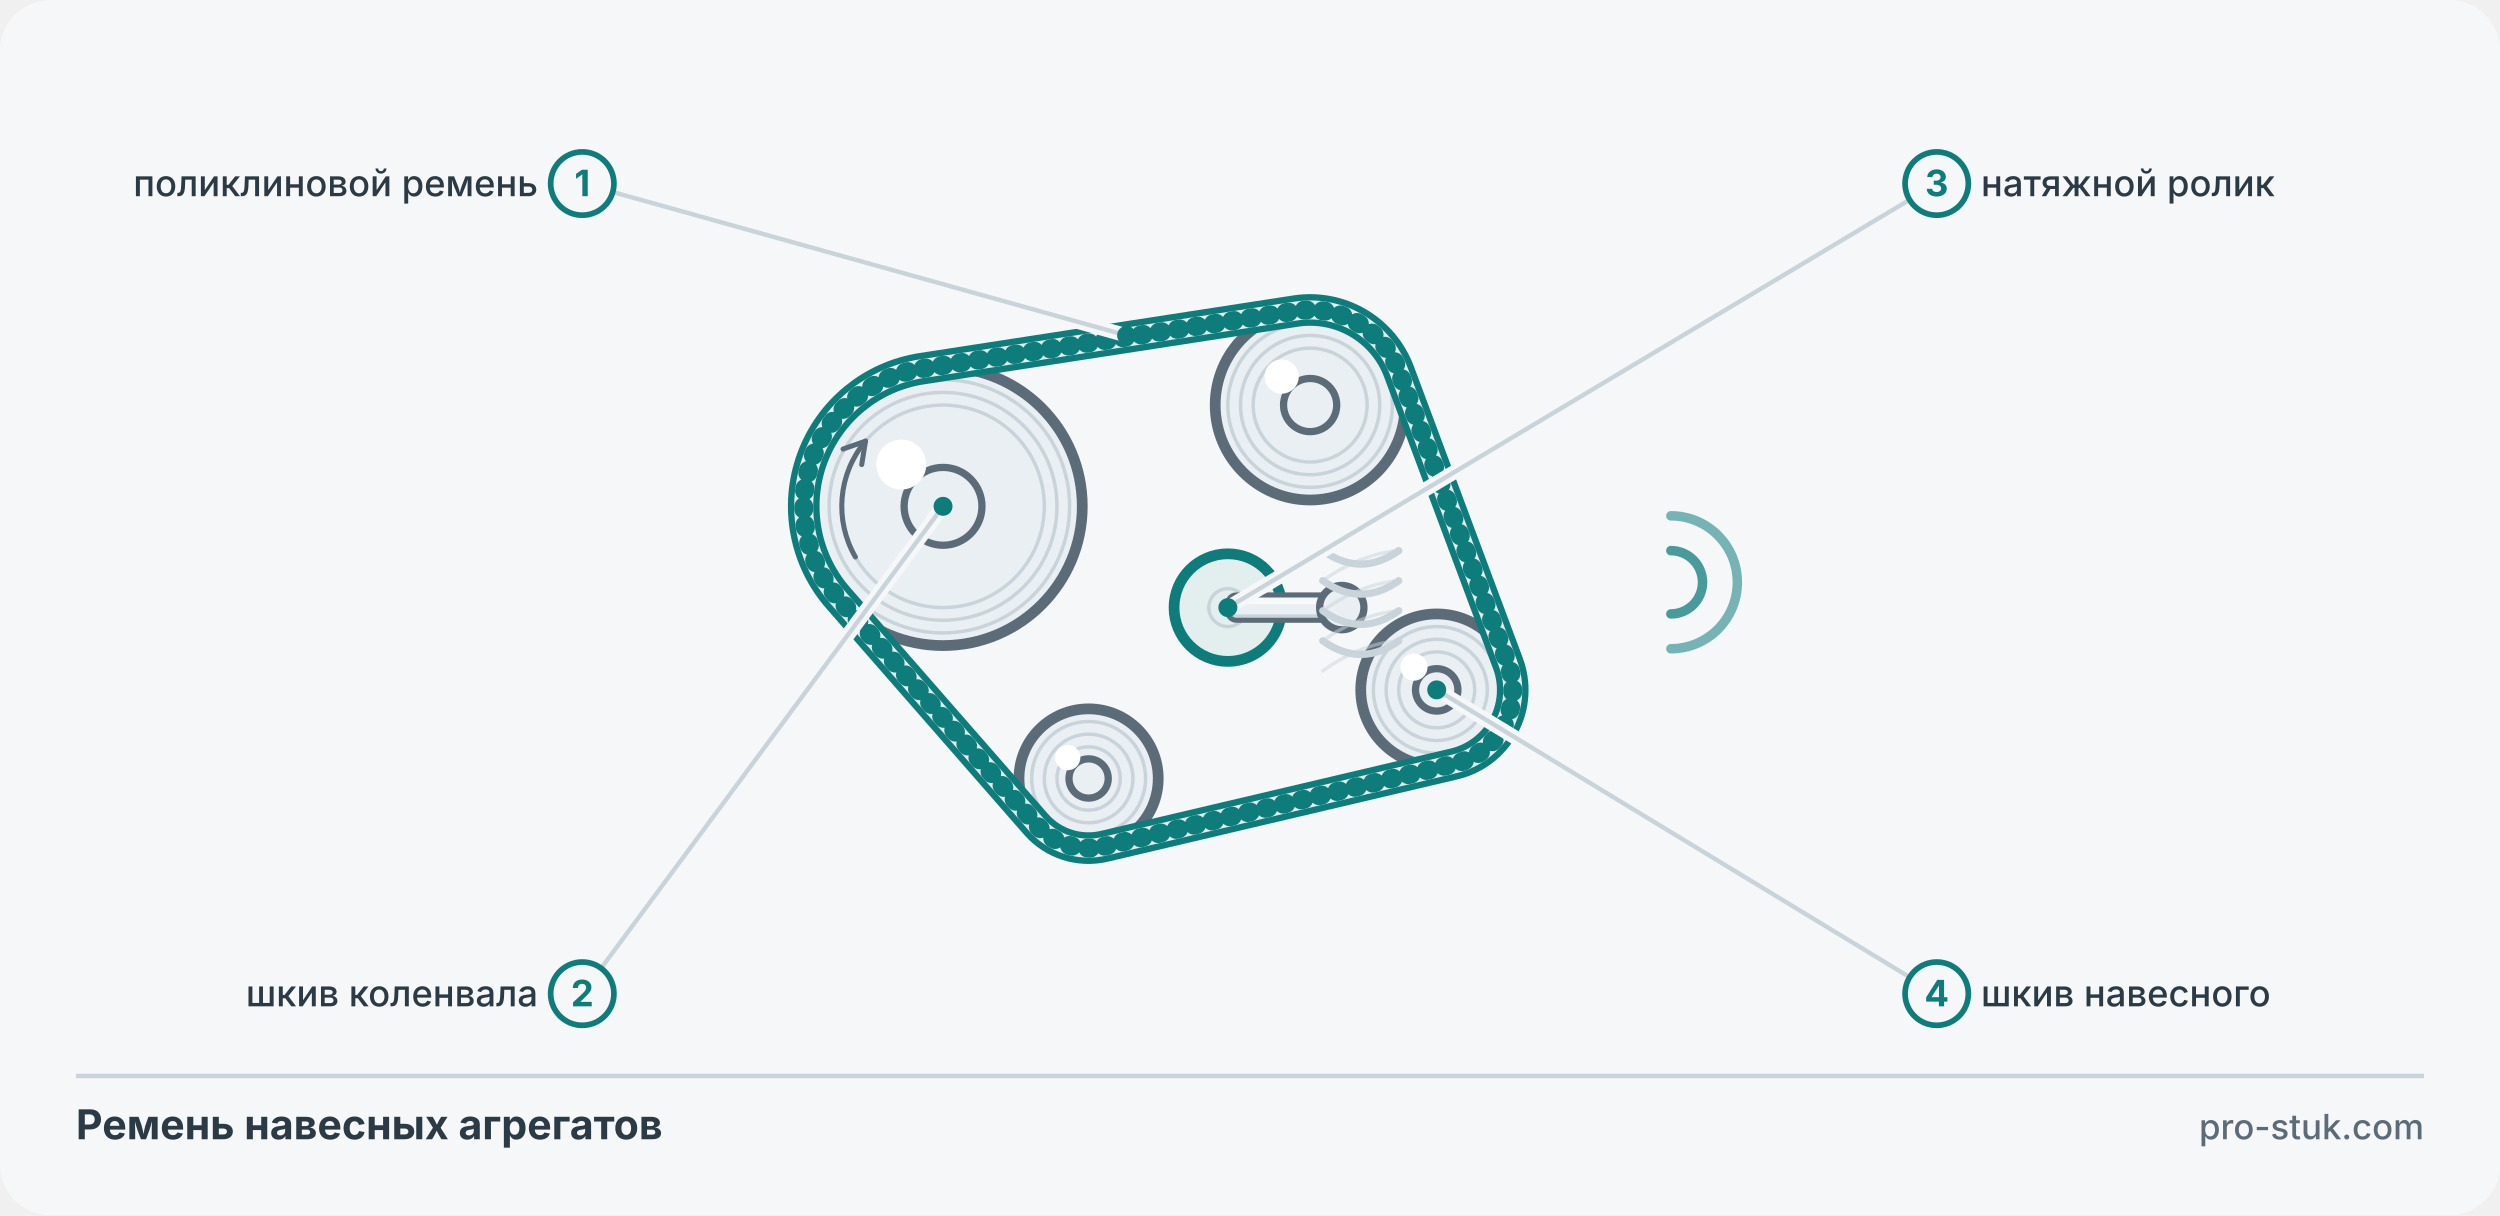
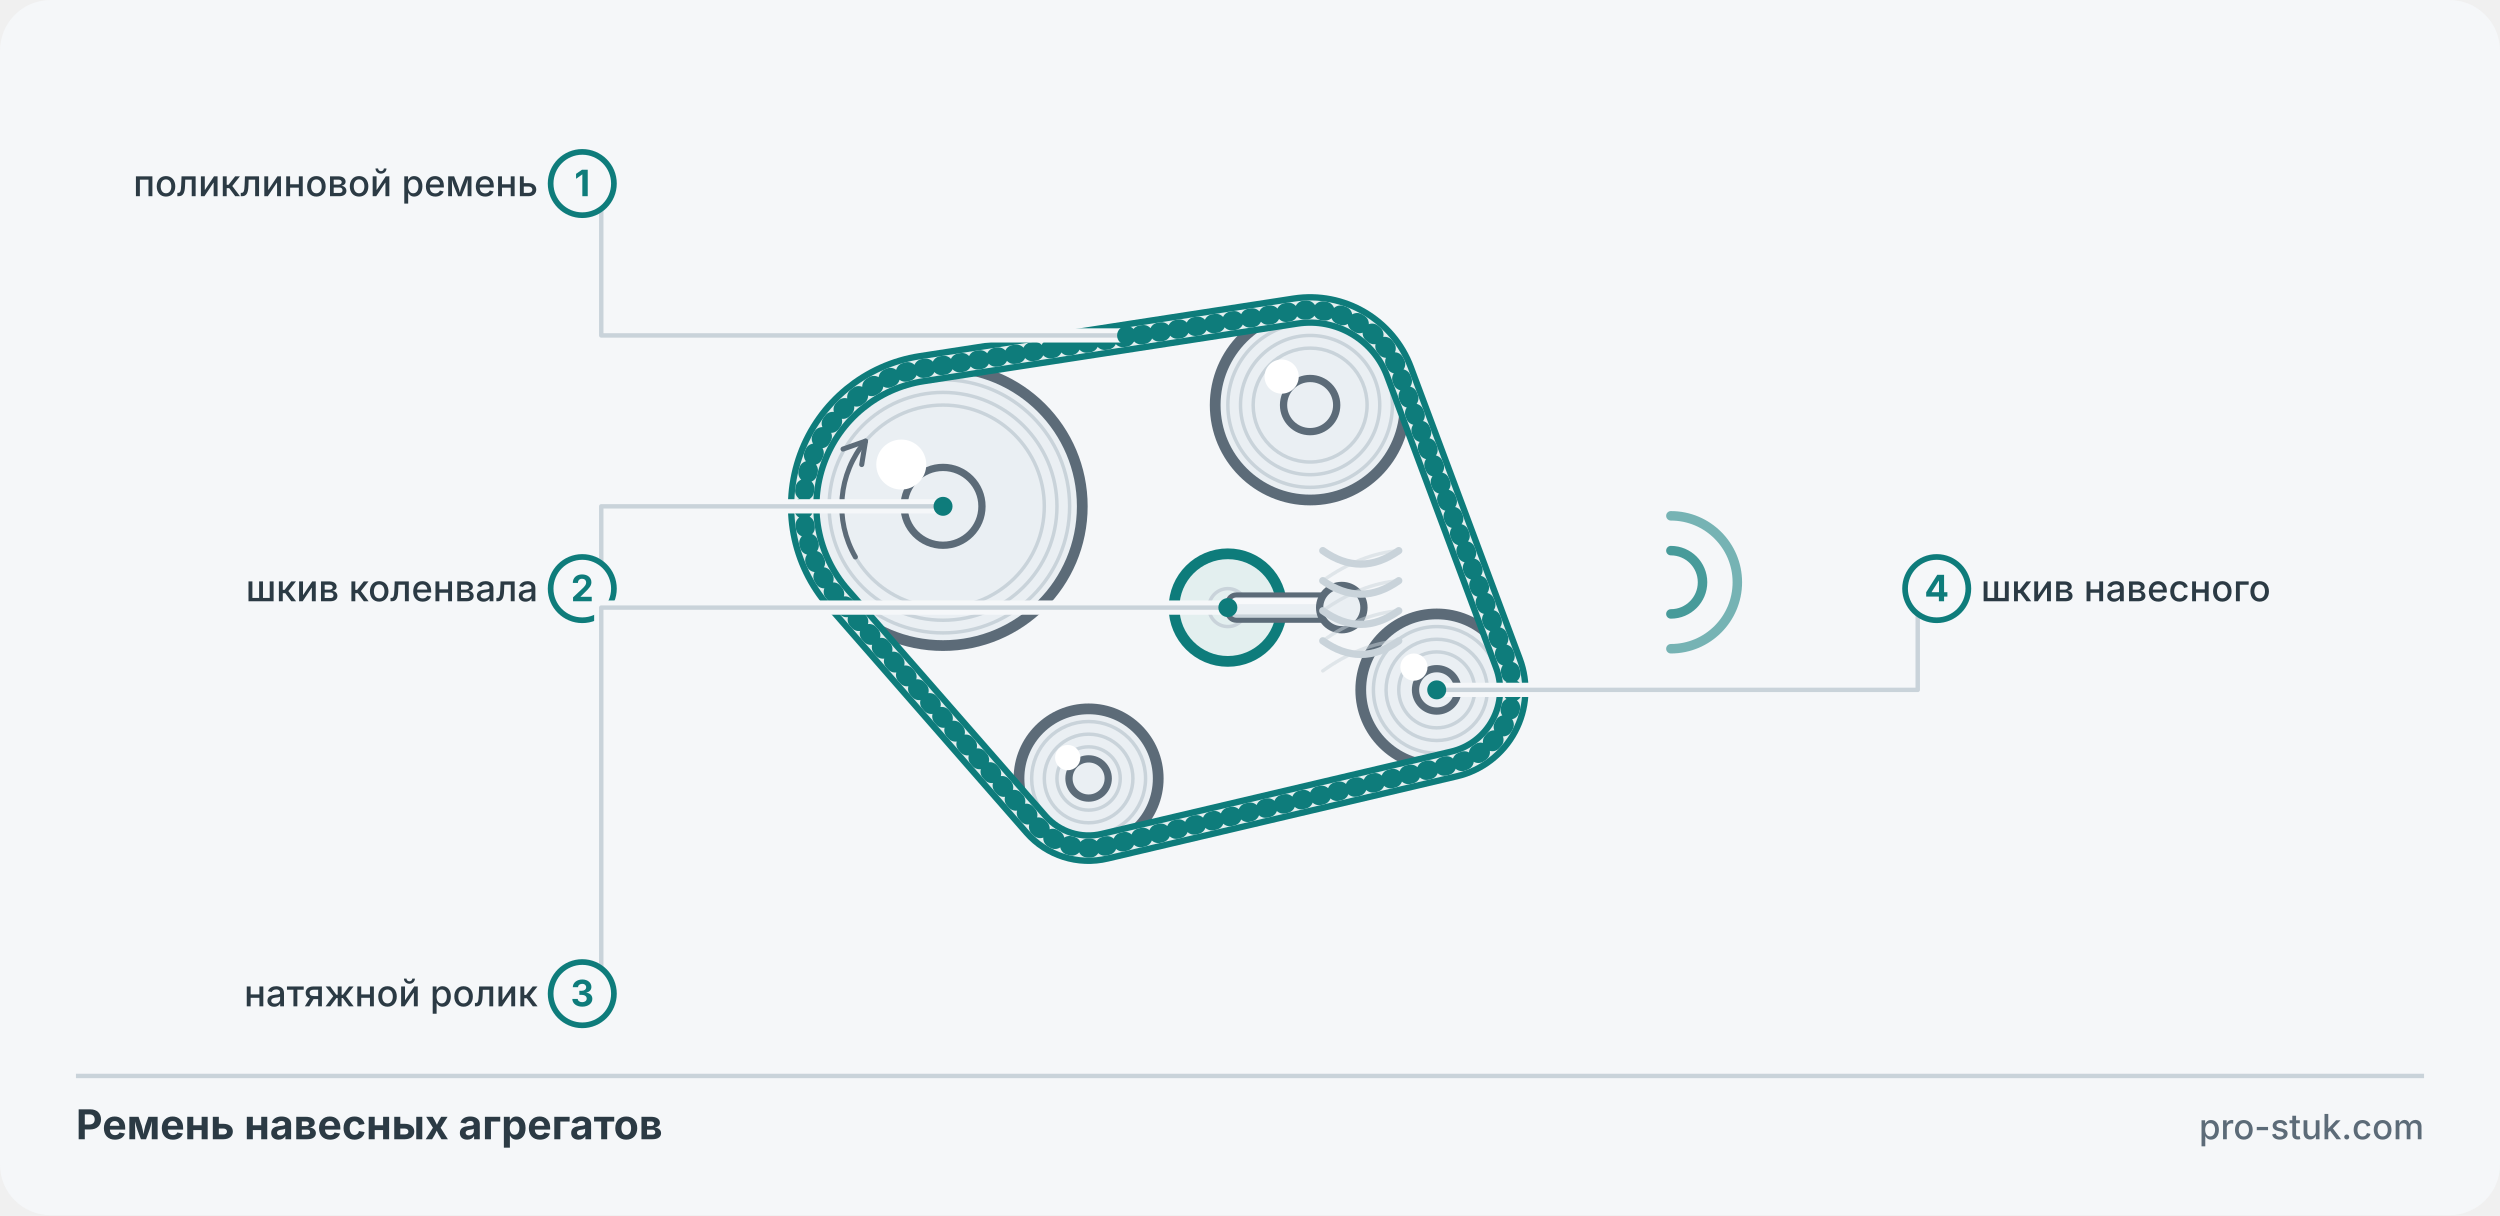
<svg xmlns="http://www.w3.org/2000/svg" viewBox="0 0 790 384" role="img" aria-label="Ремень навесных агрегатов">
  <defs>
    <pattern id="mRub" width="7" height="7" patternUnits="userSpaceOnUse">
      <path d="M0 7 L7 0 M-1 1 L1 -1 M6 8 L8 6" stroke="#C9D3DA" stroke-width="1" />
      <path d="M0 0 L7 7 M-1 6 L1 8 M6 -1 L8 1" stroke="#C9D3DA" stroke-width="1" />
    </pattern>
    <pattern id="mCer" width="8" height="8" patternUnits="userSpaceOnUse">
      <circle cx="2" cy="2" r="1.2" fill="#C9D3DA" />
      <circle cx="6" cy="6" r="1.2" fill="#C9D3DA" />
    </pattern>
    <pattern id="mFric" width="6" height="6" patternUnits="userSpaceOnUse">
      <circle cx="1.5" cy="1.5" r="0.9" fill="#0E7C7B" opacity="0.55" />
      <circle cx="4.5" cy="4.5" r="0.9" fill="#0E7C7B" opacity="0.55" />
      <circle cx="4.5" cy="1.5" r="0.6" fill="#0E7C7B" opacity="0.35" />
    </pattern>
    <pattern id="mMet" width="6" height="6" patternUnits="userSpaceOnUse" patternTransform="rotate(45)">
      <path d="M0 0 V6" stroke="#C9D3DA" stroke-width="1" />
    </pattern>
  </defs>
  <rect width="790" height="384" rx="16" fill="#F5F7F9" />
  <g id="hl" />
  <g transform="translate(198,66)">
    <g fill="none" stroke-linecap="round" stroke-linejoin="round">
      <circle cx="100.0" cy="94.0" r="44.0" stroke="#5C6B78" stroke-width="3.4" fill="#EAEFF3" />
      <circle cx="100.0" cy="94.0" r="40.0" stroke="#C9D3DA" stroke-width="1.1" fill="none" />
      <circle cx="100.0" cy="94.0" r="36.0" stroke="#C9D3DA" stroke-width="1.1" fill="none" />
      <circle cx="100.0" cy="94.0" r="32.0" stroke="#C9D3DA" stroke-width="1.1" fill="none" />
      <circle cx="100.0" cy="94.0" r="12.3" stroke="#5C6B78" stroke-width="2.3" fill="#EAEFF3" />
      <circle cx="86.8" cy="80.8" r="7.9" stroke="none" stroke-width="0" fill="#FFFFFF" />
      <circle cx="216.0" cy="62.0" r="30.0" stroke="#5C6B78" stroke-width="3.4" fill="#EAEFF3" />
      <circle cx="216.0" cy="62.0" r="26.0" stroke="#C9D3DA" stroke-width="1.1" fill="none" />
      <circle cx="216.0" cy="62.0" r="22.0" stroke="#C9D3DA" stroke-width="1.1" fill="none" />
      <circle cx="216.0" cy="62.0" r="18.0" stroke="#C9D3DA" stroke-width="1.1" fill="none" />
      <circle cx="216.0" cy="62.0" r="8.4" stroke="#5C6B78" stroke-width="2.3" fill="#EAEFF3" />
      <circle cx="207.0" cy="53.0" r="5.4" stroke="none" stroke-width="0" fill="#FFFFFF" />
      <circle cx="256.0" cy="152.0" r="24.0" stroke="#5C6B78" stroke-width="3.4" fill="#EAEFF3" />
      <circle cx="256.0" cy="152.0" r="20.0" stroke="#C9D3DA" stroke-width="1.1" fill="none" />
      <circle cx="256.0" cy="152.0" r="16.0" stroke="#C9D3DA" stroke-width="1.1" fill="none" />
      <circle cx="256.0" cy="152.0" r="12.0" stroke="#C9D3DA" stroke-width="1.1" fill="none" />
      <circle cx="256.0" cy="152.0" r="6.7" stroke="#5C6B78" stroke-width="2.3" fill="#EAEFF3" />
      <circle cx="248.8" cy="144.8" r="4.3" stroke="none" stroke-width="0" fill="#FFFFFF" />
      <circle cx="146.0" cy="180.0" r="22.0" stroke="#5C6B78" stroke-width="3.4" fill="#EAEFF3" />
      <circle cx="146.0" cy="180.0" r="18.0" stroke="#C9D3DA" stroke-width="1.1" fill="none" />
      <circle cx="146.0" cy="180.0" r="14.0" stroke="#C9D3DA" stroke-width="1.1" fill="none" />
      <circle cx="146.0" cy="180.0" r="10.0" stroke="#C9D3DA" stroke-width="1.1" fill="none" />
      <circle cx="146.0" cy="180.0" r="6.2" stroke="#5C6B78" stroke-width="2.3" fill="#EAEFF3" />
      <circle cx="139.4" cy="173.4" r="4.0" stroke="none" stroke-width="0" fill="#FFFFFF" />
      <path d="M 151.1 201.4 L 261.5 175.4 A 24.0 24.0 0 0 0 278.5 143.6 L 244.1 51.5 A 30.0 30.0 0 0 0 211.4 32.3 L 93.3 50.5 A 44.0 44.0 0 0 0 66.9 123.0 L 129.4 194.5 A 22.0 22.0 0 0 0 151.1 201.4 Z" stroke="#0E7C7B" stroke-width="10" fill="none" />
      <path d="M 151.1 201.4 L 261.5 175.4 A 24.0 24.0 0 0 0 278.5 143.6 L 244.1 51.5 A 30.0 30.0 0 0 0 211.4 32.3 L 93.3 50.5 A 44.0 44.0 0 0 0 66.9 123.0 L 129.4 194.5 A 22.0 22.0 0 0 0 151.1 201.4 Z" stroke="#E3EFEF" stroke-width="6" fill="none" />
      <path d="M 151.1 201.4 L 261.5 175.4 A 24.0 24.0 0 0 0 278.5 143.6 L 244.1 51.5 A 30.0 30.0 0 0 0 211.4 32.3 L 93.3 50.5 A 44.0 44.0 0 0 0 66.9 123.0 L 129.4 194.5 A 22.0 22.0 0 0 0 151.1 201.4 Z" stroke="#0E7C7B" stroke-width="6" stroke-dasharray="0.8 5" fill="none" />
      <circle cx="190.0" cy="126.0" r="17.0" stroke="#0E7C7B" stroke-width="3.4" fill="#E3EFEF" />
      <circle cx="190.0" cy="126.0" r="6.0" stroke="#C9D3DA" stroke-width="1.1" fill="none" />
      <rect x="190.0" y="122.0" width="36.0" height="8.0" rx="2.667" stroke="none" stroke-width="0" fill="#EAEFF3" />
      <rect x="190.0" y="123.1" width="36.0" height="1.8" fill="#FFFFFF" opacity="0.65" />
      <path d="M 190.0 128.7 L 226.0 128.7" stroke="#C9D3DA" stroke-width="1.1" />
      <rect x="190.0" y="122.0" width="36.0" height="8.0" rx="2.667" stroke="#5C6B78" stroke-width="1.6" fill="none" />
      <circle cx="226.0" cy="126.0" r="7.0" stroke="#5C6B78" stroke-width="2.3" fill="#EAEFF3" />
      <path d="M 220 108.0 Q 232 116.5 244 108.0" stroke="#C9D3DA" stroke-width="2.3" fill="none" />
      <path d="M 244 108.0 Q 232 109.0 220 117.5" stroke="#C9D3DA" stroke-width="1.1" fill="none" opacity="0.5" />
      <path d="M 220 117.5 Q 232 126.0 244 117.5" stroke="#C9D3DA" stroke-width="2.3" fill="none" />
      <path d="M 244 117.5 Q 232 118.5 220 127.0" stroke="#C9D3DA" stroke-width="1.1" fill="none" opacity="0.5" />
      <path d="M 220 127.0 Q 232 135.6 244 127.0" stroke="#C9D3DA" stroke-width="2.3" fill="none" />
      <path d="M 244 127.0 Q 232 128.0 220 136.5" stroke="#C9D3DA" stroke-width="1.1" fill="none" opacity="0.5" />
      <path d="M 220 136.5 Q 232 145.1 244 136.5" stroke="#C9D3DA" stroke-width="2.3" fill="none" />
      <path d="M 244 136.5 Q 232 137.4 220 146.0" stroke="#C9D3DA" stroke-width="1.1" fill="none" opacity="0.5" />
      <path d="M 72.3 110.0 A 32.0 32.0 0 0 1 75.5 73.4" stroke="#5C6B78" stroke-width="1.6" fill="none" />
      <path d="M 74.3 80.8 L 75.5 73.4 L 68.4 75.9" stroke="#5C6B78" stroke-width="1.6" fill="none" />
      <path d="M 330 108 A 10 10 0 0 1 330 128" stroke="#0E7C7B" stroke-width="3" opacity="0.75" />
      <path d="M 330 97 A 21 21 0 0 1 330 139" stroke="#0E7C7B" stroke-width="3" opacity="0.55" />
    </g>
  </g>
  <g fill="none" stroke-linecap="round" stroke-linejoin="round">
-     <path d="M 356.0 106.0 L 184.0 58.0" stroke="#F5F7F9" stroke-width="4.5" fill="none" />
-     <path d="M 356.0 106.0 L 184.0 58.0" stroke="#C9D3DA" stroke-width="1.4" fill="none" />
+     <path d="M 184.0 58.0 L 190.0 58.0 L 190.0 106.0 L 356.0 106.0" stroke="#F5F7F9" stroke-width="4.5" fill="none" />
+     <path d="M 184.0 58.0 L 190.0 58.0 L 190.0 106.0 L 356.0 106.0" stroke="#C9D3DA" stroke-width="1.4" fill="none" />
    <circle cx="356.0" cy="106.0" r="3" fill="#0E7C7B" />
    <circle cx="184" cy="58.0" r="10" fill="#F5F7F9" stroke="#0E7C7B" stroke-width="1.8" />
    <text x="184.0" y="62.0" font-family="Manrope, Inter, system-ui, -apple-system, Segoe UI, sans-serif" font-size="11.5" font-weight="700" fill="#0E7C7B" text-anchor="middle">1</text>
    <text x="170.0" y="62.0" font-family="Manrope, Inter, system-ui, -apple-system, Segoe UI, sans-serif" font-size="11.5" font-weight="500" fill="#2B3A44" text-anchor="end">поликлиновой ремень</text>
-     <path d="M 298.0 160.0 L 184.0 314.0" stroke="#F5F7F9" stroke-width="4.5" fill="none" />
-     <path d="M 298.0 160.0 L 184.0 314.0" stroke="#C9D3DA" stroke-width="1.4" fill="none" />
+     <path d="M 184.0 186.0 L 190.0 186.0 L 190.0 160.0 L 298.0 160.0" stroke="#F5F7F9" stroke-width="4.5" fill="none" />
+     <path d="M 184.0 186.0 L 190.0 186.0 L 190.0 160.0 L 298.0 160.0" stroke="#C9D3DA" stroke-width="1.4" fill="none" />
    <circle cx="298.0" cy="160.0" r="3" fill="#0E7C7B" />
+     <circle cx="184" cy="186.0" r="10" fill="#F5F7F9" stroke="#0E7C7B" stroke-width="1.8" />
+     <text x="184.0" y="190.0" font-family="Manrope, Inter, system-ui, -apple-system, Segoe UI, sans-serif" font-size="11.5" font-weight="700" fill="#0E7C7B" text-anchor="middle">2</text>
+     <text x="170.0" y="190.0" font-family="Manrope, Inter, system-ui, -apple-system, Segoe UI, sans-serif" font-size="11.5" font-weight="500" fill="#2B3A44" text-anchor="end">шкив коленвала</text>
+     <path d="M 184.0 314.0 L 190.0 314.0 L 190.0 192.0 L 388.0 192.0" stroke="#F5F7F9" stroke-width="4.5" fill="none" />
+     <path d="M 184.0 314.0 L 190.0 314.0 L 190.0 192.0 L 388.0 192.0" stroke="#C9D3DA" stroke-width="1.4" fill="none" />
+     <circle cx="388.0" cy="192.0" r="3" fill="#0E7C7B" />
    <circle cx="184" cy="314.0" r="10" fill="#F5F7F9" stroke="#0E7C7B" stroke-width="1.8" />
-     <text x="184.0" y="318.0" font-family="Manrope, Inter, system-ui, -apple-system, Segoe UI, sans-serif" font-size="11.5" font-weight="700" fill="#0E7C7B" text-anchor="middle">2</text>
-     <text x="170.0" y="318.0" font-family="Manrope, Inter, system-ui, -apple-system, Segoe UI, sans-serif" font-size="11.5" font-weight="500" fill="#2B3A44" text-anchor="end">шкив коленвала</text>
-     <path d="M 388.0 192.0 L 612.0 58.0" stroke="#F5F7F9" stroke-width="4.5" fill="none" />
-     <path d="M 388.0 192.0 L 612.0 58.0" stroke="#C9D3DA" stroke-width="1.4" fill="none" />
-     <circle cx="388.0" cy="192.0" r="3" fill="#0E7C7B" />
-     <circle cx="612" cy="58.0" r="10" fill="#F5F7F9" stroke="#0E7C7B" stroke-width="1.8" />
-     <text x="612.0" y="62.0" font-family="Manrope, Inter, system-ui, -apple-system, Segoe UI, sans-serif" font-size="11.5" font-weight="700" fill="#0E7C7B" text-anchor="middle">3</text>
-     <text x="626.0" y="62.0" font-family="Manrope, Inter, system-ui, -apple-system, Segoe UI, sans-serif" font-size="11.5" font-weight="500" fill="#2B3A44" text-anchor="start">натяжной ролик</text>
-     <path d="M 454.0 218.0 L 612.0 314.0" stroke="#F5F7F9" stroke-width="4.5" fill="none" />
-     <path d="M 454.0 218.0 L 612.0 314.0" stroke="#C9D3DA" stroke-width="1.4" fill="none" />
+     <text x="184.0" y="318.0" font-family="Manrope, Inter, system-ui, -apple-system, Segoe UI, sans-serif" font-size="11.5" font-weight="700" fill="#0E7C7B" text-anchor="middle">3</text>
+     <text x="170.0" y="318.0" font-family="Manrope, Inter, system-ui, -apple-system, Segoe UI, sans-serif" font-size="11.5" font-weight="500" fill="#2B3A44" text-anchor="end">натяжной ролик</text>
+     <path d="M 612.0 186.0 L 606.0 186.0 L 606.0 218.0 L 454.0 218.0" stroke="#F5F7F9" stroke-width="4.5" fill="none" />
+     <path d="M 612.0 186.0 L 606.0 186.0 L 606.0 218.0 L 454.0 218.0" stroke="#C9D3DA" stroke-width="1.4" fill="none" />
    <circle cx="454.0" cy="218.0" r="3" fill="#0E7C7B" />
-     <circle cx="612" cy="314.0" r="10" fill="#F5F7F9" stroke="#0E7C7B" stroke-width="1.8" />
-     <text x="612.0" y="318.0" font-family="Manrope, Inter, system-ui, -apple-system, Segoe UI, sans-serif" font-size="11.5" font-weight="700" fill="#0E7C7B" text-anchor="middle">4</text>
-     <text x="626.0" y="318.0" font-family="Manrope, Inter, system-ui, -apple-system, Segoe UI, sans-serif" font-size="11.5" font-weight="500" fill="#2B3A44" text-anchor="start">шкив навесного</text>
+     <circle cx="612" cy="186.0" r="10" fill="#F5F7F9" stroke="#0E7C7B" stroke-width="1.8" />
+     <text x="612.0" y="190.0" font-family="Manrope, Inter, system-ui, -apple-system, Segoe UI, sans-serif" font-size="11.5" font-weight="700" fill="#0E7C7B" text-anchor="middle">4</text>
+     <text x="626.0" y="190.0" font-family="Manrope, Inter, system-ui, -apple-system, Segoe UI, sans-serif" font-size="11.5" font-weight="500" fill="#2B3A44" text-anchor="start">шкив навесного</text>
  </g>
  <path d="M 24 340 L 766 340" stroke="#C9D3DA" stroke-width="1.4" fill="none" />
  <text x="24.0" y="360.0" font-family="Manrope, Inter, system-ui, -apple-system, Segoe UI, sans-serif" font-size="13" font-weight="700" fill="#2B3A44" text-anchor="start">Ремень навесных агрегатов</text>
  <text x="766.0" y="360.0" font-family="Manrope, Inter, system-ui, -apple-system, Segoe UI, sans-serif" font-size="11" font-weight="500" fill="#5C6B78" text-anchor="end">pro-stuk.com</text>
</svg>
